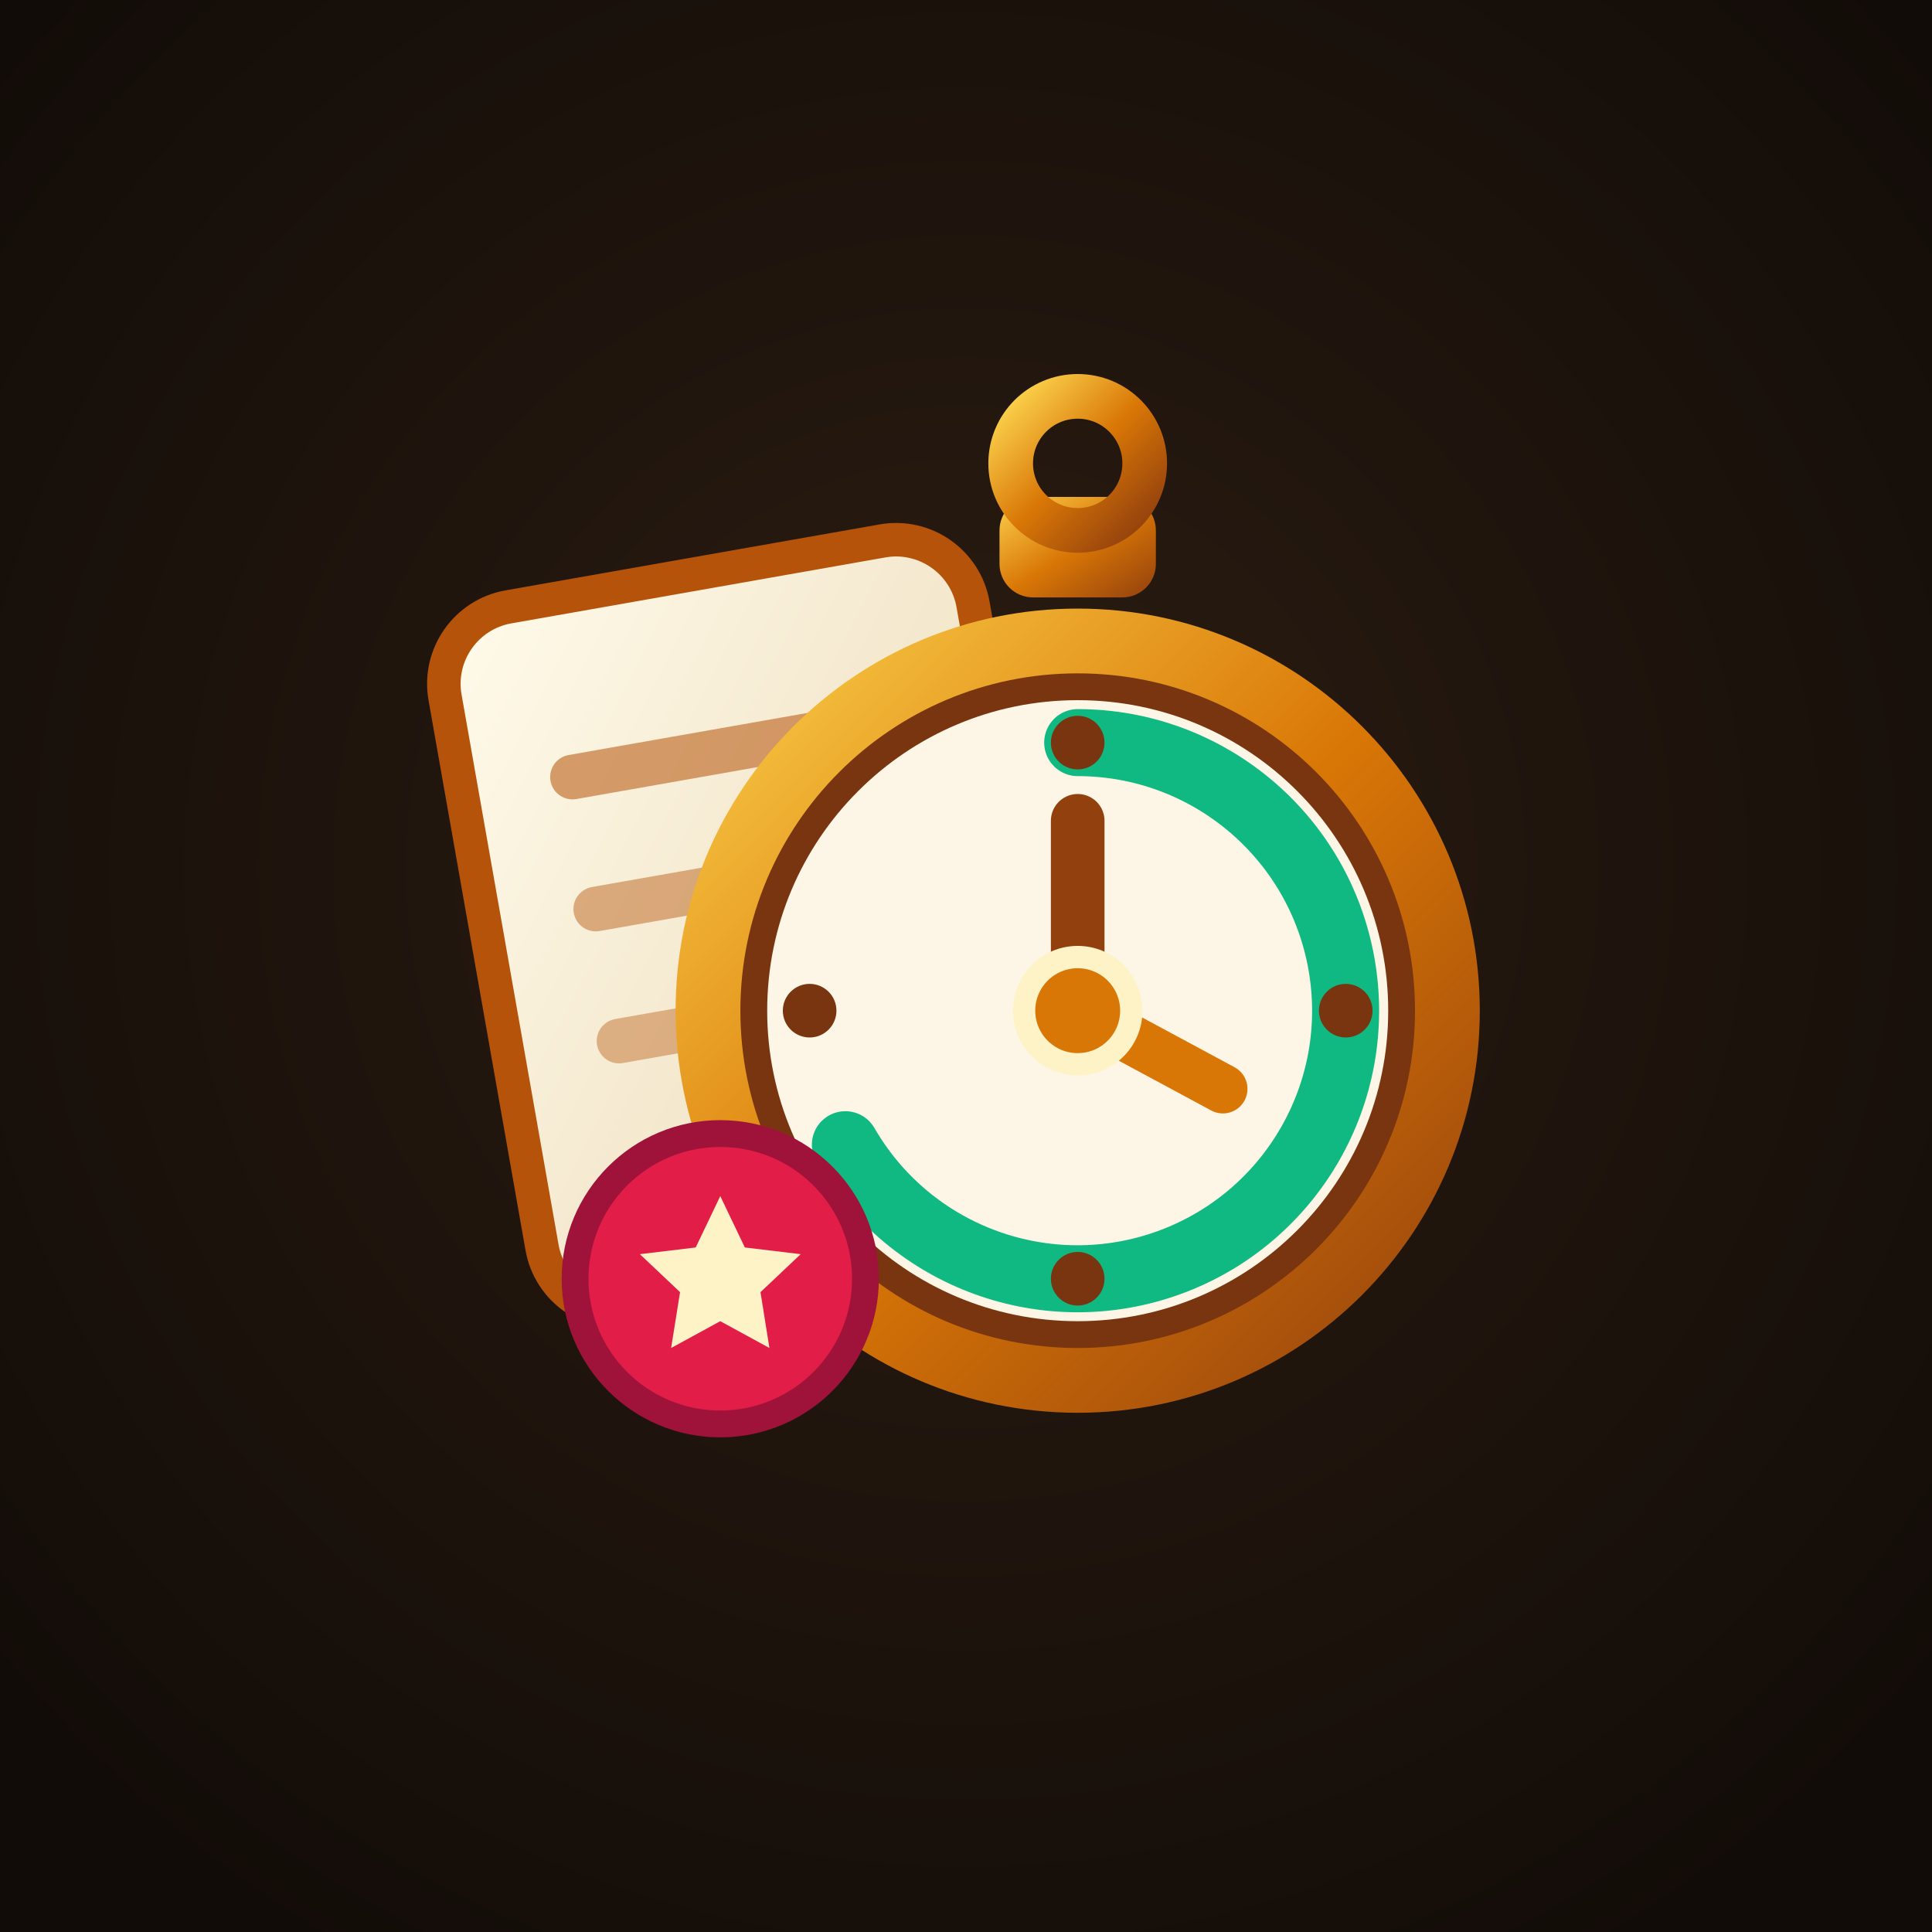
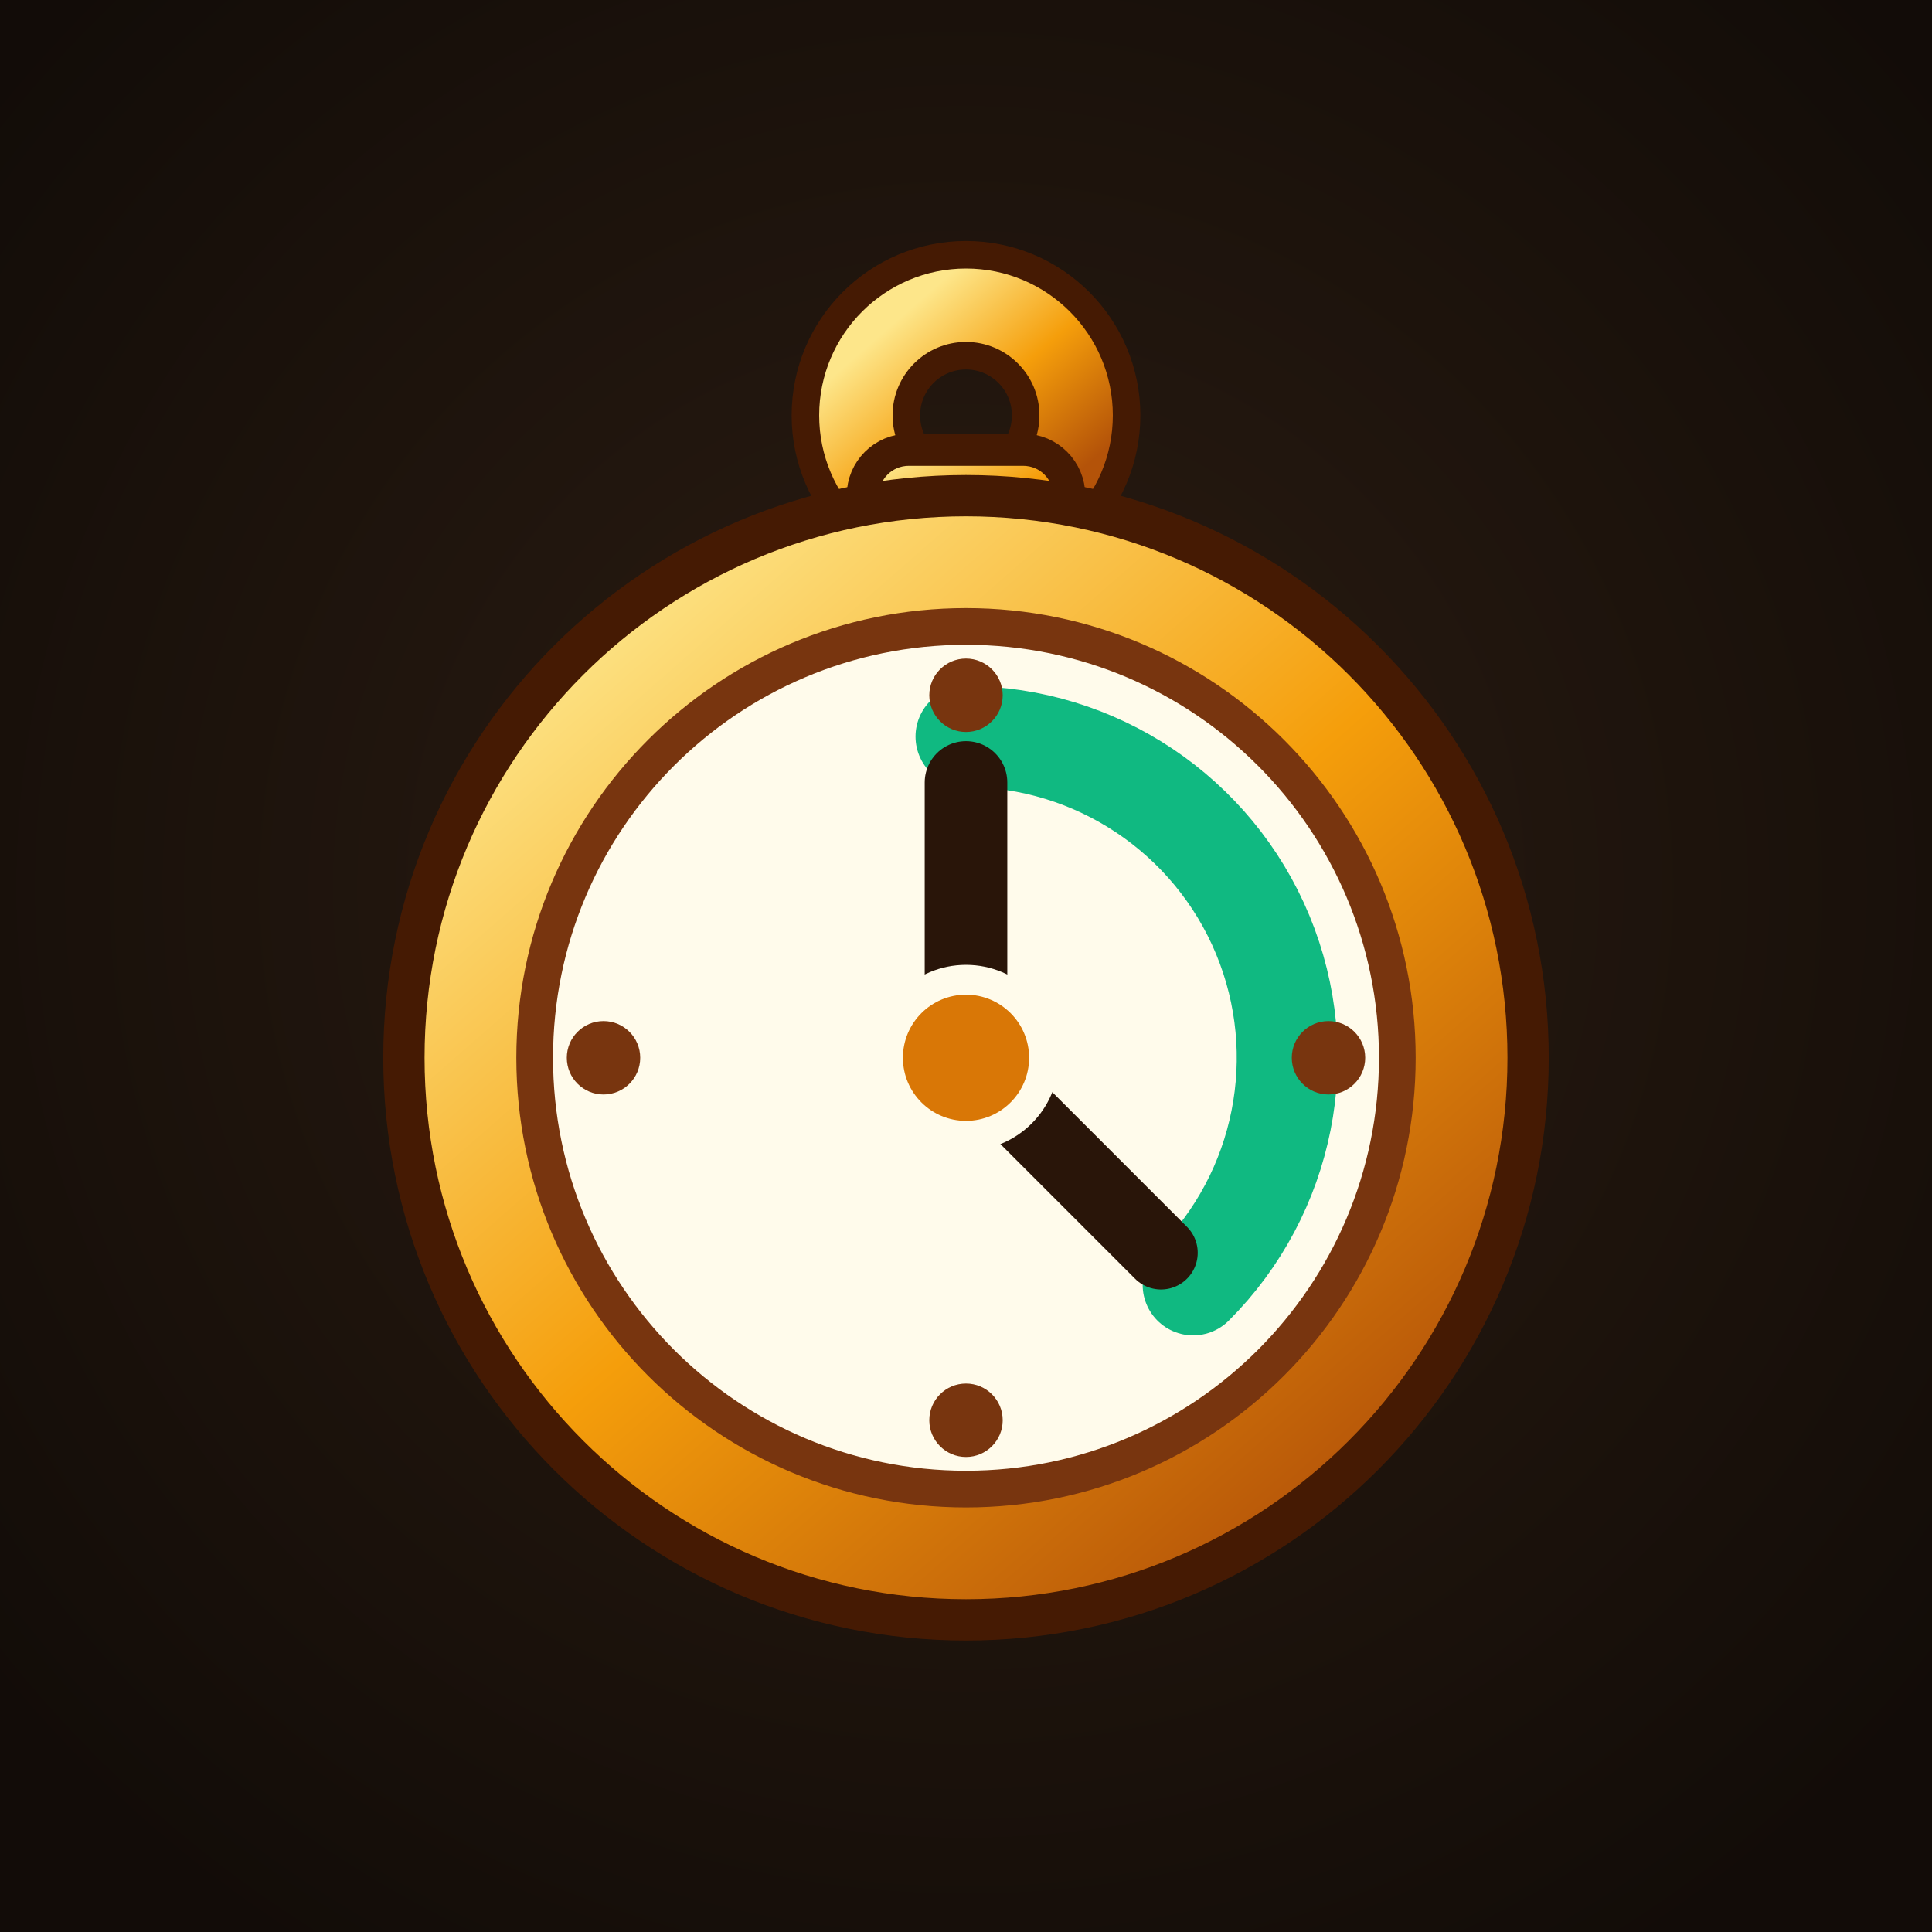
<svg xmlns="http://www.w3.org/2000/svg" viewBox="0 0 64 64">
  <defs>
-     <radialGradient id="bg" cx="50%" cy="45%" r="65%">
+     <radialGradient id="bg" cx="50%" cy="46%" r="65%">
      <stop offset="0%" stop-color="#2c1d12" />
      <stop offset="100%" stop-color="#120c08" />
    </radialGradient>
-     <linearGradient id="brass" x1="0%" y1="0%" x2="100%" y2="100%">
-       <stop offset="0%" stop-color="#fcd34d" />
-       <stop offset="50%" stop-color="#d97706" />
-       <stop offset="100%" stop-color="#92400e" />
-     </linearGradient>
-     <linearGradient id="parchment" x1="0%" y1="0%" x2="100%" y2="100%">
-       <stop offset="0%" stop-color="#fffbeb" />
-       <stop offset="100%" stop-color="#ead7b3" />
+     <linearGradient id="brass" x1="15%" y1="10%" x2="85%" y2="90%">
+       <stop offset="0%" stop-color="#fde68a" />
+       <stop offset="50%" stop-color="#f59e0b" />
+       <stop offset="100%" stop-color="#b45309" />
    </linearGradient>
  </defs>
  <rect width="64" height="64" fill="url(#bg)" />
-   <g transform="translate(32 32) scale(0.74) translate(-32 -32)">
-     <g transform="rotate(-10 24 32)">
-       <rect x="11" y="14" width="24" height="32" rx="3.5" fill="url(#parchment)" stroke="#b45309" stroke-width="1.5" />
-       <line x1="16" y1="22" x2="29" y2="22" stroke="#b45309" stroke-opacity="0.55" stroke-width="2" stroke-linecap="round" />
-       <line x1="16" y1="28" x2="27" y2="28" stroke="#b45309" stroke-opacity="0.45" stroke-width="2" stroke-linecap="round" />
-       <line x1="16" y1="34" x2="24" y2="34" stroke="#b45309" stroke-opacity="0.4" stroke-width="2" stroke-linecap="round" />
-     </g>
-     <rect x="33.5" y="11" width="7" height="4.5" rx="1.5" fill="url(#brass)" />
-     <circle cx="37" cy="9.5" r="3" fill="none" stroke="url(#brass)" stroke-width="2" />
-     <circle cx="37" cy="34" r="18" fill="url(#brass)" />
-     <circle cx="37" cy="34" r="14.5" fill="#fdf6e7" stroke="#78350f" stroke-width="1.2" />
-     <path d="M 37 22 A 12 12 0 1 1 26.6 40" fill="none" stroke="#10b981" stroke-width="3" stroke-linecap="round" />
-     <circle cx="37" cy="22" r="1.2" fill="#78350f" />
-     <circle cx="49" cy="34" r="1.2" fill="#78350f" />
-     <circle cx="37" cy="46" r="1.2" fill="#78350f" />
-     <circle cx="25" cy="34" r="1.2" fill="#78350f" />
-     <line x1="37" y1="34" x2="37" y2="25.5" stroke="#92400e" stroke-width="2.4" stroke-linecap="round" />
-     <line x1="37" y1="34" x2="43.5" y2="37.5" stroke="#d97706" stroke-width="2.2" stroke-linecap="round" />
-     <circle cx="37" cy="34" r="2.4" fill="#d97706" stroke="#fef3c7" stroke-width="1" />
-     <circle cx="21" cy="46" r="6.5" fill="#e11d48" stroke="#9f1239" stroke-width="1.2" />
-     <path d="M 21 42.3 L 22.1 44.6 L 24.6 44.9 L 22.8 46.6 L 23.2 49.1 L 21 47.9 L 18.8 49.1 L 19.2 46.6 L 17.4 44.9 L 19.9 44.6 Z" fill="#fef3c7" />
+   <g transform="translate(32 32) scale(0.76) translate(-32 -32.5)">
+     <circle cx="32" cy="8.5" r="4.8" fill="none" stroke="#451a03" stroke-width="5.6" />
+     <circle cx="32" cy="8.5" r="4.8" fill="none" stroke="url(#brass)" stroke-width="3.2" />
+     <rect x="27.5" y="10" width="9" height="6" rx="2" fill="url(#brass)" stroke="#451a03" stroke-width="1.4" />
+     <circle cx="32" cy="36.5" r="24.5" fill="url(#brass)" stroke="#451a03" stroke-width="1.8" />
+     <circle cx="32" cy="36.5" r="18.8" fill="#fffbeb" stroke="#78350f" stroke-width="1.6" />
+     <path d="M 32 22.5 A 14 14 0 0 1 41.9 46.4" fill="none" stroke="#10b981" stroke-width="4.4" stroke-linecap="round" />
+     <circle cx="32" cy="20.7" r="1.6" fill="#78350f" />
+     <circle cx="47.8" cy="36.5" r="1.6" fill="#78350f" />
+     <circle cx="32" cy="52.3" r="1.6" fill="#78350f" />
+     <circle cx="16.2" cy="36.5" r="1.6" fill="#78350f" />
+     <line x1="32" y1="36.5" x2="32" y2="24.5" stroke="#291509" stroke-width="3.6" stroke-linecap="round" />
+     <line x1="32" y1="36.5" x2="40.5" y2="45" stroke="#291509" stroke-width="3.2" stroke-linecap="round" />
+     <circle cx="32" cy="36.5" r="3.4" fill="#d97706" stroke="#fffbeb" stroke-width="1.3" />
  </g>
</svg>
